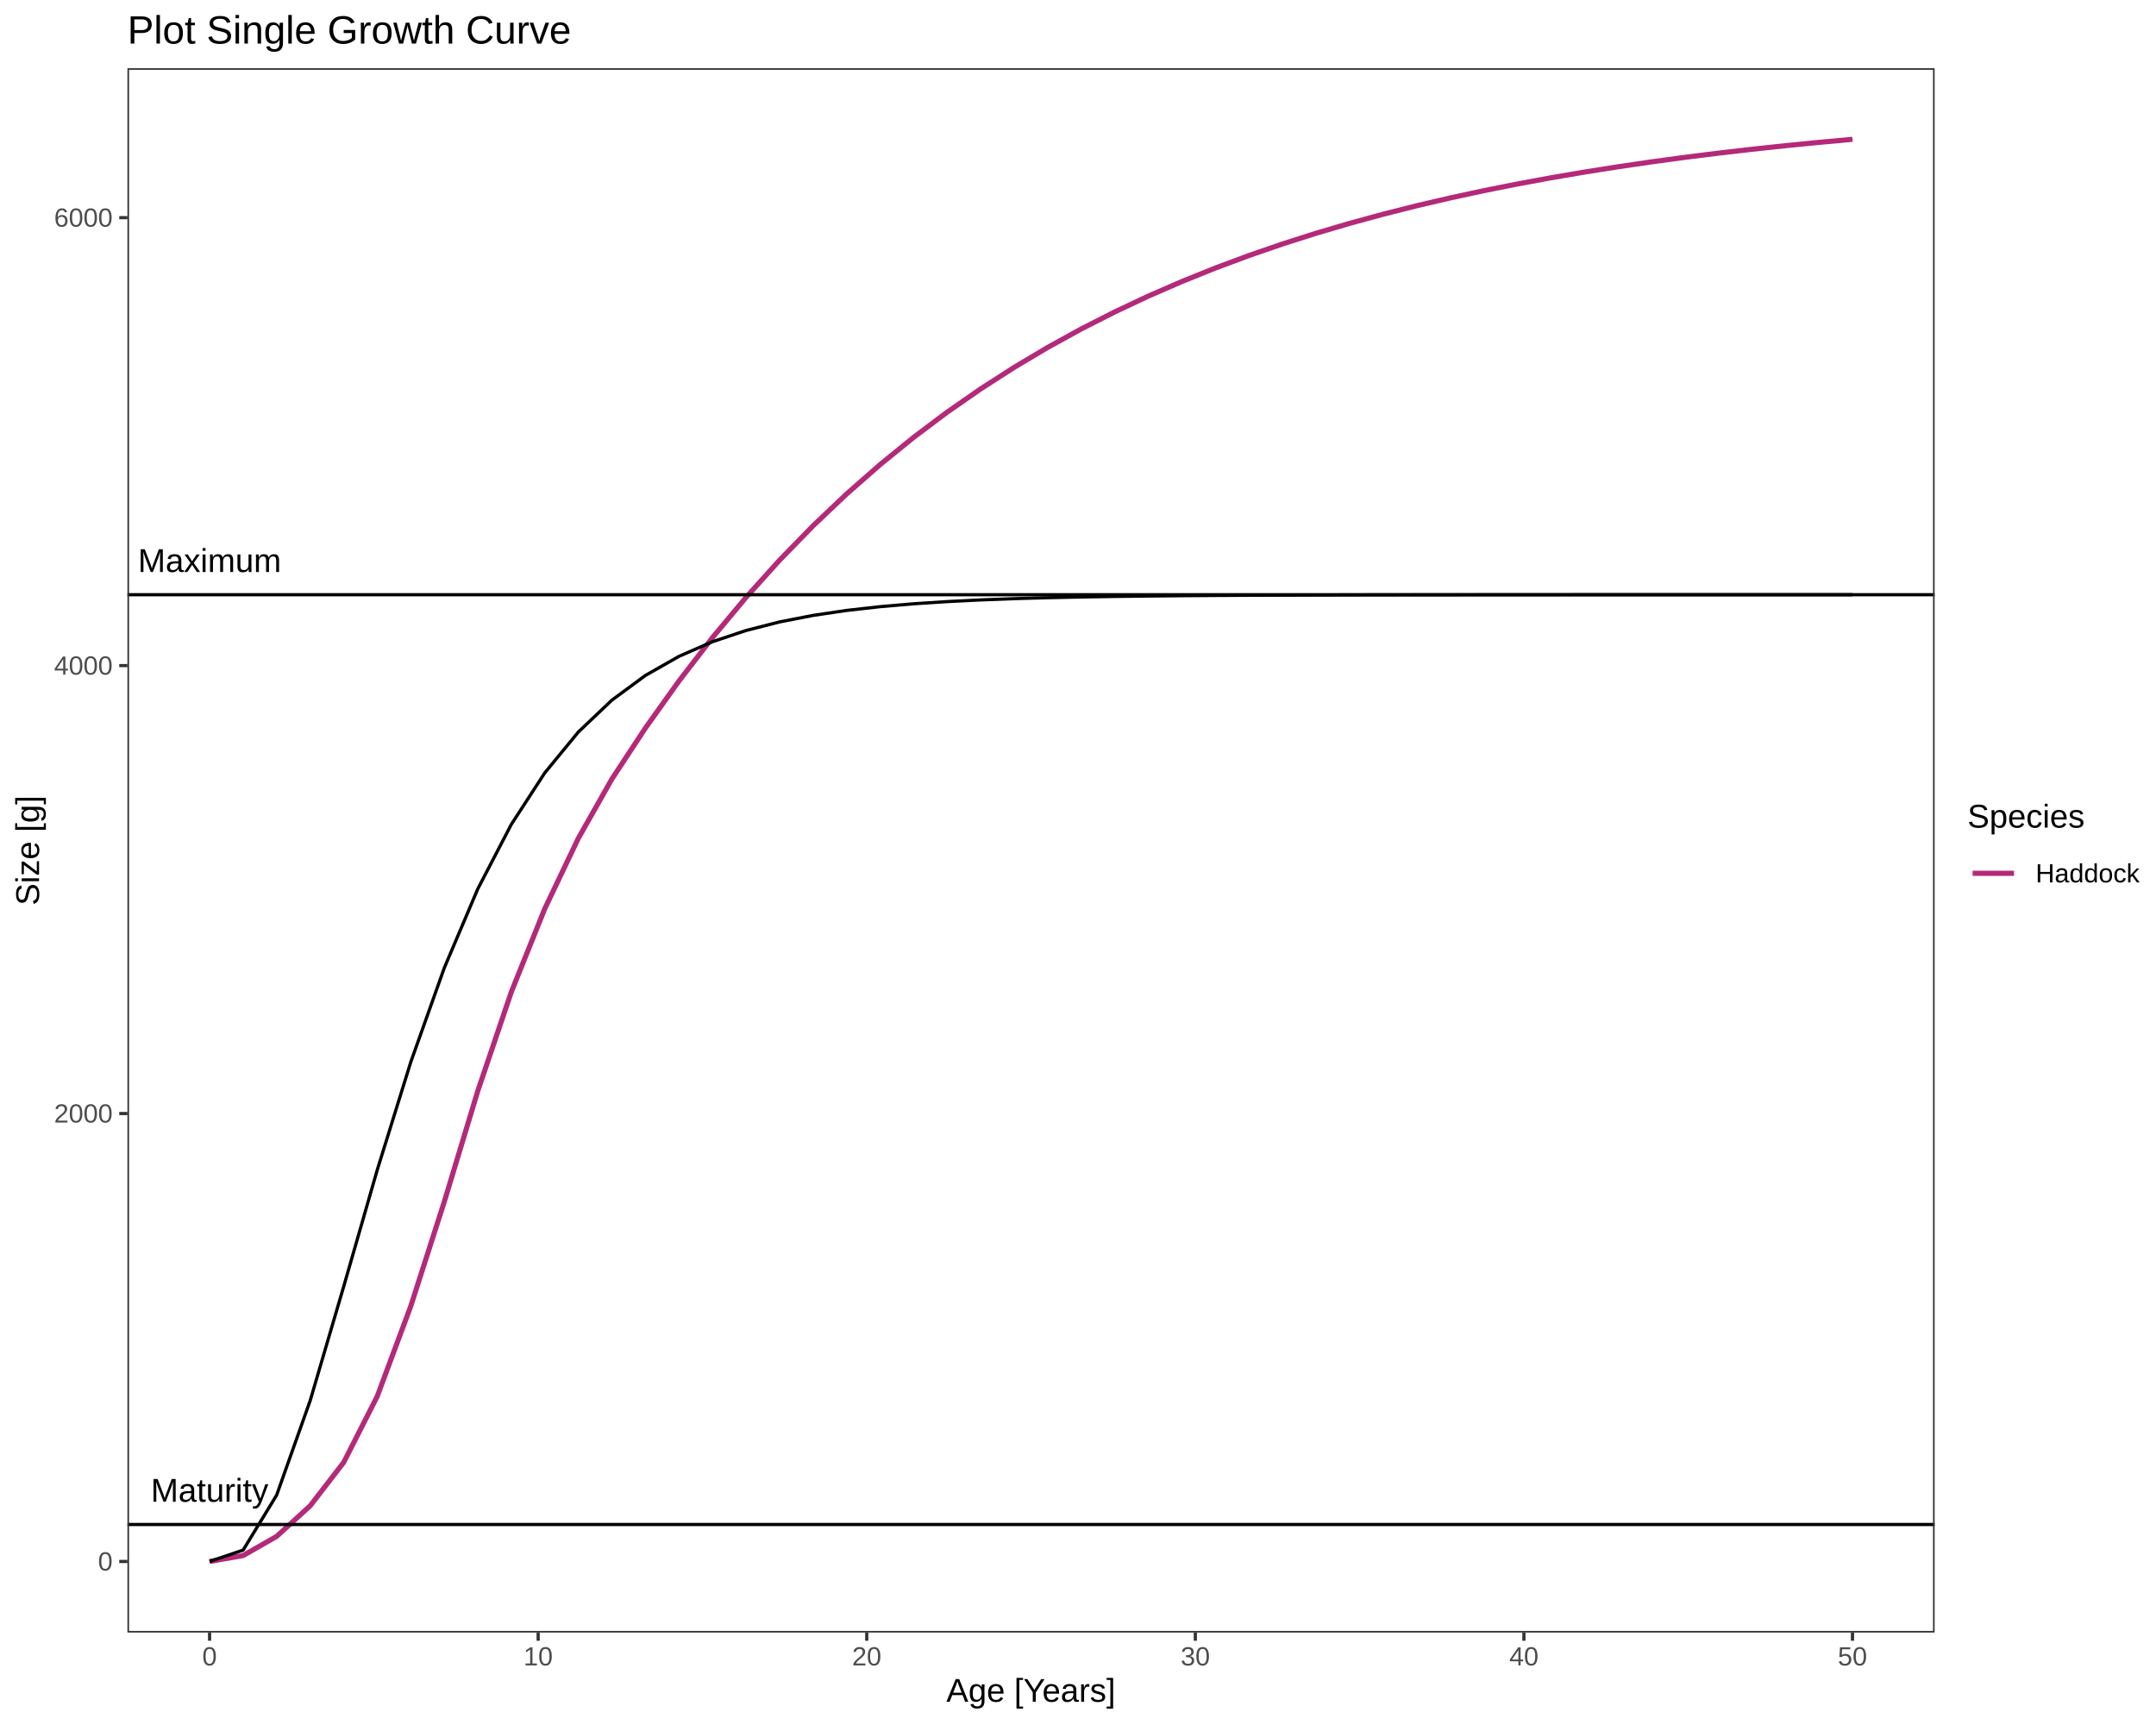
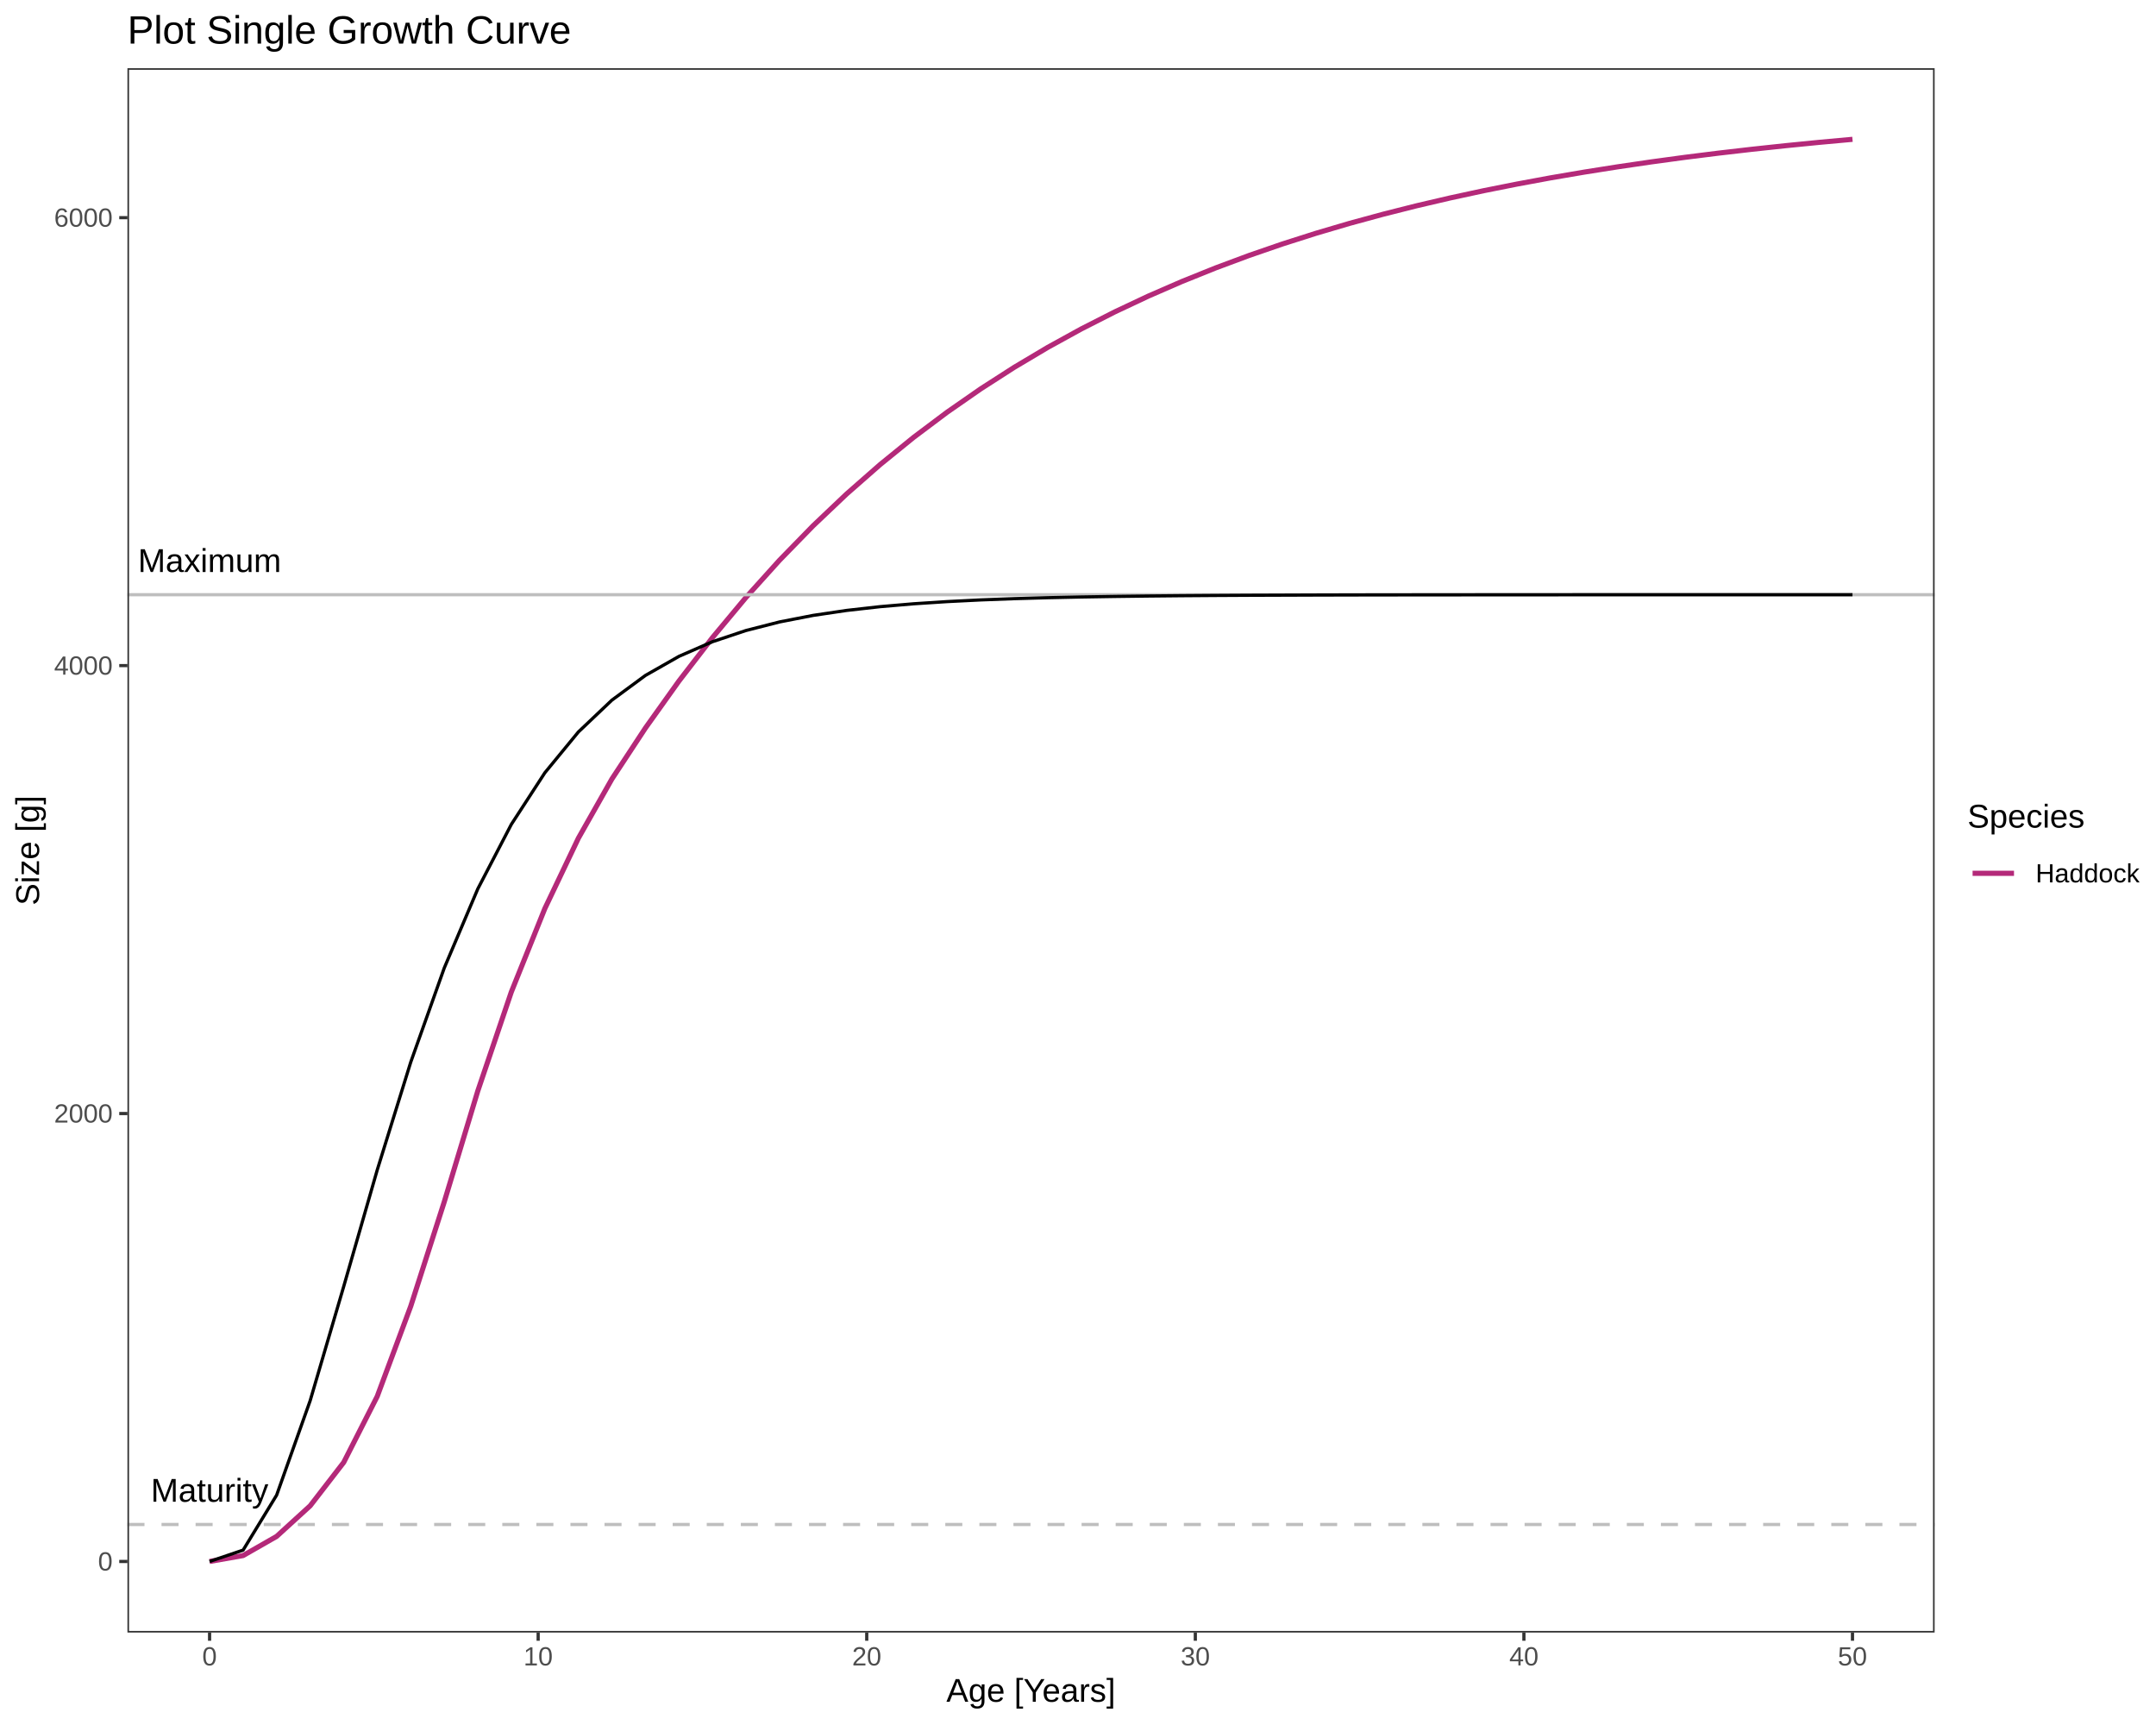
<svg xmlns="http://www.w3.org/2000/svg" viewBox="0 0 720.00 576.00">
  <defs>
    <style type="text/css">
    line, polyline, polygon, path, rect, circle {
      fill: none;
      stroke: #000000;
      stroke-linecap: round;
      stroke-linejoin: round;
      stroke-miterlimit: 10.00;
    }
  </style>
  </defs>
  <rect width="100%" height="100%" style="stroke: none; fill: #FFFFFF;" />
  <rect x="0.00" y="0.00" width="720.00" height="576.00" style="stroke-width: 1.07; stroke: #FFFFFF; fill: #FFFFFF;" />
  <defs>
    <clipPath id="cpNDIuNTZ8NjQ2LjA3fDU0NS4xM3wyMi43Nw==">
      <rect x="42.56" y="22.77" width="603.51" height="522.36" />
    </clipPath>
  </defs>
  <rect x="42.56" y="22.77" width="603.51" height="522.36" style="stroke-width: 1.07; stroke: none; fill: #FFFFFF;" clip-path="url(#cpNDIuNTZ8NjQ2LjA3fDU0NS4xM3wyMi43Nw==)" />
  <polyline points="69.99,521.39 81.19,519.42 92.38,513.02 103.58,502.81 114.78,488.31 125.97,466.28 137.17,436.16 148.37,401.28 159.56,364.29 170.76,331.22 181.96,303.36 193.15,279.89 204.35,260.11 215.55,243.08 226.75,227.39 237.94,212.89 249.14,199.47 260.34,187.05 271.53,175.57 282.73,164.94 293.93,155.12 305.12,146.03 316.32,137.62 327.52,129.84 338.71,122.65 349.91,115.99 361.11,109.83 372.30,104.14 383.50,98.87 394.70,94.00 405.90,89.49 417.09,85.32 428.29,81.46 439.49,77.89 450.68,74.59 461.88,71.54 473.08,68.71 484.27,66.10 495.47,63.68 506.67,61.45 517.86,59.38 529.06,57.47 540.26,55.70 551.45,54.06 562.65,52.54 573.85,51.14 585.04,49.85 596.24,48.65 607.44,47.54 618.64,46.52 " style="stroke-width: 1.71; stroke: #B42979; stroke-linecap: butt;" clip-path="url(#cpNDIuNTZ8NjQ2LjA3fDU0NS4xM3wyMi43Nw==)" />
-   <line x1="42.56" y1="198.58" x2="646.07" y2="198.58" style="stroke-width: 1.07; stroke-linecap: butt;" clip-path="url(#cpNDIuNTZ8NjQ2LjA3fDU0NS4xM3wyMi43Nw==)" />
+   <line x1="42.56" y1="198.58" x2="646.07" y2="198.58" style="stroke-width: 1.07; stroke: #BEBEBE; stroke-linecap: butt;" clip-path="url(#cpNDIuNTZ8NjQ2LjA3fDU0NS4xM3wyMi43Nw==)" />
  <g clip-path="url(#cpNDIuNTZ8NjQ2LjA3fDU0NS4xM3wyMi43Nw==)">
    <text x="46.08" y="190.99" style="font-size: 11.04px; font-family: Liberation Sans;" textLength="47.81px" lengthAdjust="spacingAndGlyphs">Maximum</text>
  </g>
-   <line x1="42.56" y1="509.05" x2="646.07" y2="509.05" style="stroke-width: 1.07; stroke-linecap: butt;" clip-path="url(#cpNDIuNTZ8NjQ2LjA3fDU0NS4xM3wyMi43Nw==)" />
+   <line x1="42.56" y1="509.05" x2="646.07" y2="509.05" style="stroke-width: 1.07; stroke: #BEBEBE; stroke-dasharray: 5.69,5.69; stroke-linecap: butt;" clip-path="url(#cpNDIuNTZ8NjQ2LjA3fDU0NS4xM3wyMi43Nw==)" />
  <g clip-path="url(#cpNDIuNTZ8NjQ2LjA3fDU0NS4xM3wyMi43Nw==)">
    <text x="50.37" y="501.45" style="font-size: 11.04px; font-family: Liberation Sans;" textLength="39.23px" lengthAdjust="spacingAndGlyphs">Maturity</text>
  </g>
  <polyline points="69.99,521.39 81.19,517.60 92.38,499.25 103.58,467.70 114.78,429.58 125.97,390.70 137.17,354.66 148.37,323.20 159.56,296.81 170.76,275.27 181.96,258.03 193.15,244.41 204.35,233.78 215.55,225.53 226.75,219.16 237.94,214.27 249.14,210.53 260.34,207.67 271.53,205.49 282.73,203.83 293.93,202.57 305.12,201.61 316.32,200.88 327.52,200.32 338.71,199.90 349.91,199.58 361.11,199.34 372.30,199.16 383.50,199.02 394.70,198.91 405.90,198.83 417.09,198.77 428.29,198.73 439.49,198.69 450.68,198.66 461.88,198.64 473.08,198.63 484.27,198.62 495.47,198.61 506.67,198.60 517.86,198.60 529.06,198.59 540.26,198.59 551.45,198.59 562.65,198.59 573.85,198.58 585.04,198.58 596.24,198.58 607.44,198.58 618.64,198.58 " style="stroke-width: 1.07; stroke-linecap: butt;" clip-path="url(#cpNDIuNTZ8NjQ2LjA3fDU0NS4xM3wyMi43Nw==)" />
  <rect x="42.56" y="22.77" width="603.51" height="522.36" style="stroke-width: 1.07; stroke: #333333;" clip-path="url(#cpNDIuNTZ8NjQ2LjA3fDU0NS4xM3wyMi43Nw==)" />
  <defs>
    <clipPath id="cpMC4wMHw3MjAuMDB8NTc2LjAwfDAuMDA=">
      <rect x="0.00" y="0.00" width="720.00" height="576.00" />
    </clipPath>
  </defs>
  <g clip-path="url(#cpMC4wMHw3MjAuMDB8NTc2LjAwfDAuMDA=)">
    <text x="32.73" y="524.41" style="font-size: 8.80px; fill: #4D4D4D; font-family: Liberation Sans;" textLength="4.89px" lengthAdjust="spacingAndGlyphs">0</text>
  </g>
  <g clip-path="url(#cpMC4wMHw3MjAuMDB8NTc2LjAwfDAuMDA=)">
    <text x="18.06" y="374.84" style="font-size: 8.80px; fill: #4D4D4D; font-family: Liberation Sans;" textLength="19.56px" lengthAdjust="spacingAndGlyphs">2000</text>
  </g>
  <g clip-path="url(#cpMC4wMHw3MjAuMDB8NTc2LjAwfDAuMDA=)">
    <text x="18.06" y="225.27" style="font-size: 8.80px; fill: #4D4D4D; font-family: Liberation Sans;" textLength="19.56px" lengthAdjust="spacingAndGlyphs">4000</text>
  </g>
  <g clip-path="url(#cpMC4wMHw3MjAuMDB8NTc2LjAwfDAuMDA=)">
    <text x="18.06" y="75.70" style="font-size: 8.80px; fill: #4D4D4D; font-family: Liberation Sans;" textLength="19.56px" lengthAdjust="spacingAndGlyphs">6000</text>
  </g>
  <polyline points="39.82,521.39 42.56,521.39 " style="stroke-width: 1.07; stroke: #333333; stroke-linecap: butt;" clip-path="url(#cpMC4wMHw3MjAuMDB8NTc2LjAwfDAuMDA=)" />
  <polyline points="39.82,371.82 42.56,371.82 " style="stroke-width: 1.07; stroke: #333333; stroke-linecap: butt;" clip-path="url(#cpMC4wMHw3MjAuMDB8NTc2LjAwfDAuMDA=)" />
  <polyline points="39.82,222.25 42.56,222.25 " style="stroke-width: 1.07; stroke: #333333; stroke-linecap: butt;" clip-path="url(#cpMC4wMHw3MjAuMDB8NTc2LjAwfDAuMDA=)" />
  <polyline points="39.82,72.68 42.56,72.68 " style="stroke-width: 1.07; stroke: #333333; stroke-linecap: butt;" clip-path="url(#cpMC4wMHw3MjAuMDB8NTc2LjAwfDAuMDA=)" />
  <polyline points="69.99,547.87 69.99,545.13 " style="stroke-width: 1.07; stroke: #333333; stroke-linecap: butt;" clip-path="url(#cpMC4wMHw3MjAuMDB8NTc2LjAwfDAuMDA=)" />
  <polyline points="179.72,547.87 179.72,545.13 " style="stroke-width: 1.07; stroke: #333333; stroke-linecap: butt;" clip-path="url(#cpMC4wMHw3MjAuMDB8NTc2LjAwfDAuMDA=)" />
  <polyline points="289.45,547.87 289.45,545.13 " style="stroke-width: 1.07; stroke: #333333; stroke-linecap: butt;" clip-path="url(#cpMC4wMHw3MjAuMDB8NTc2LjAwfDAuMDA=)" />
  <polyline points="399.18,547.87 399.18,545.13 " style="stroke-width: 1.07; stroke: #333333; stroke-linecap: butt;" clip-path="url(#cpMC4wMHw3MjAuMDB8NTc2LjAwfDAuMDA=)" />
  <polyline points="508.91,547.87 508.91,545.13 " style="stroke-width: 1.07; stroke: #333333; stroke-linecap: butt;" clip-path="url(#cpMC4wMHw3MjAuMDB8NTc2LjAwfDAuMDA=)" />
  <polyline points="618.64,547.87 618.64,545.13 " style="stroke-width: 1.07; stroke: #333333; stroke-linecap: butt;" clip-path="url(#cpMC4wMHw3MjAuMDB8NTc2LjAwfDAuMDA=)" />
  <g clip-path="url(#cpMC4wMHw3MjAuMDB8NTc2LjAwfDAuMDA=)">
    <text x="67.54" y="556.11" style="font-size: 8.80px; fill: #4D4D4D; font-family: Liberation Sans;" textLength="4.89px" lengthAdjust="spacingAndGlyphs">0</text>
  </g>
  <g clip-path="url(#cpMC4wMHw3MjAuMDB8NTc2LjAwfDAuMDA=)">
    <text x="174.83" y="556.11" style="font-size: 8.80px; fill: #4D4D4D; font-family: Liberation Sans;" textLength="9.78px" lengthAdjust="spacingAndGlyphs">10</text>
  </g>
  <g clip-path="url(#cpMC4wMHw3MjAuMDB8NTc2LjAwfDAuMDA=)">
    <text x="284.56" y="556.11" style="font-size: 8.80px; fill: #4D4D4D; font-family: Liberation Sans;" textLength="9.78px" lengthAdjust="spacingAndGlyphs">20</text>
  </g>
  <g clip-path="url(#cpMC4wMHw3MjAuMDB8NTc2LjAwfDAuMDA=)">
    <text x="394.29" y="556.11" style="font-size: 8.80px; fill: #4D4D4D; font-family: Liberation Sans;" textLength="9.78px" lengthAdjust="spacingAndGlyphs">30</text>
  </g>
  <g clip-path="url(#cpMC4wMHw3MjAuMDB8NTc2LjAwfDAuMDA=)">
    <text x="504.02" y="556.11" style="font-size: 8.80px; fill: #4D4D4D; font-family: Liberation Sans;" textLength="9.78px" lengthAdjust="spacingAndGlyphs">40</text>
  </g>
  <g clip-path="url(#cpMC4wMHw3MjAuMDB8NTc2LjAwfDAuMDA=)">
    <text x="613.74" y="556.11" style="font-size: 8.80px; fill: #4D4D4D; font-family: Liberation Sans;" textLength="9.78px" lengthAdjust="spacingAndGlyphs">50</text>
  </g>
  <g clip-path="url(#cpMC4wMHw3MjAuMDB8NTc2LjAwfDAuMDA=)">
    <text x="316.05" y="568.24" style="font-size: 11.00px; font-family: Liberation Sans;" textLength="56.52px" lengthAdjust="spacingAndGlyphs">Age [Years]</text>
  </g>
  <g clip-path="url(#cpMC4wMHw3MjAuMDB8NTc2LjAwfDAuMDA=)">
    <text transform="translate(13.04,302.31) rotate(-90)" style="font-size: 11.00px; font-family: Liberation Sans;" textLength="36.72px" lengthAdjust="spacingAndGlyphs">Size [g]</text>
  </g>
  <rect x="657.03" y="267.65" width="57.49" height="32.60" style="stroke-width: 1.07; stroke: none; fill: #FFFFFF;" clip-path="url(#cpMC4wMHw3MjAuMDB8NTc2LjAwfDAuMDA=)" />
  <g clip-path="url(#cpMC4wMHw3MjAuMDB8NTc2LjAwfDAuMDA=)">
    <text x="657.03" y="276.35" style="font-size: 11.00px; font-family: Liberation Sans;" textLength="39.16px" lengthAdjust="spacingAndGlyphs">Species</text>
  </g>
  <rect x="657.03" y="282.97" width="17.28" height="17.28" style="stroke-width: 1.07; stroke: none; fill: #FFFFFF;" clip-path="url(#cpMC4wMHw3MjAuMDB8NTc2LjAwfDAuMDA=)" />
  <line x1="658.75" y1="291.61" x2="672.58" y2="291.61" style="stroke-width: 1.71; stroke: #B42979; stroke-linecap: butt;" clip-path="url(#cpMC4wMHw3MjAuMDB8NTc2LjAwfDAuMDA=)" />
  <g clip-path="url(#cpMC4wMHw3MjAuMDB8NTc2LjAwfDAuMDA=)">
    <text x="679.79" y="294.64" style="font-size: 8.80px; font-family: Liberation Sans;" textLength="34.73px" lengthAdjust="spacingAndGlyphs">Haddock</text>
  </g>
  <g clip-path="url(#cpMC4wMHw3MjAuMDB8NTc2LjAwfDAuMDA=)">
    <text x="42.56" y="14.56" style="font-size: 13.20px; font-family: Liberation Sans;" textLength="148.00px" lengthAdjust="spacingAndGlyphs">Plot Single Growth Curve</text>
  </g>
</svg>
